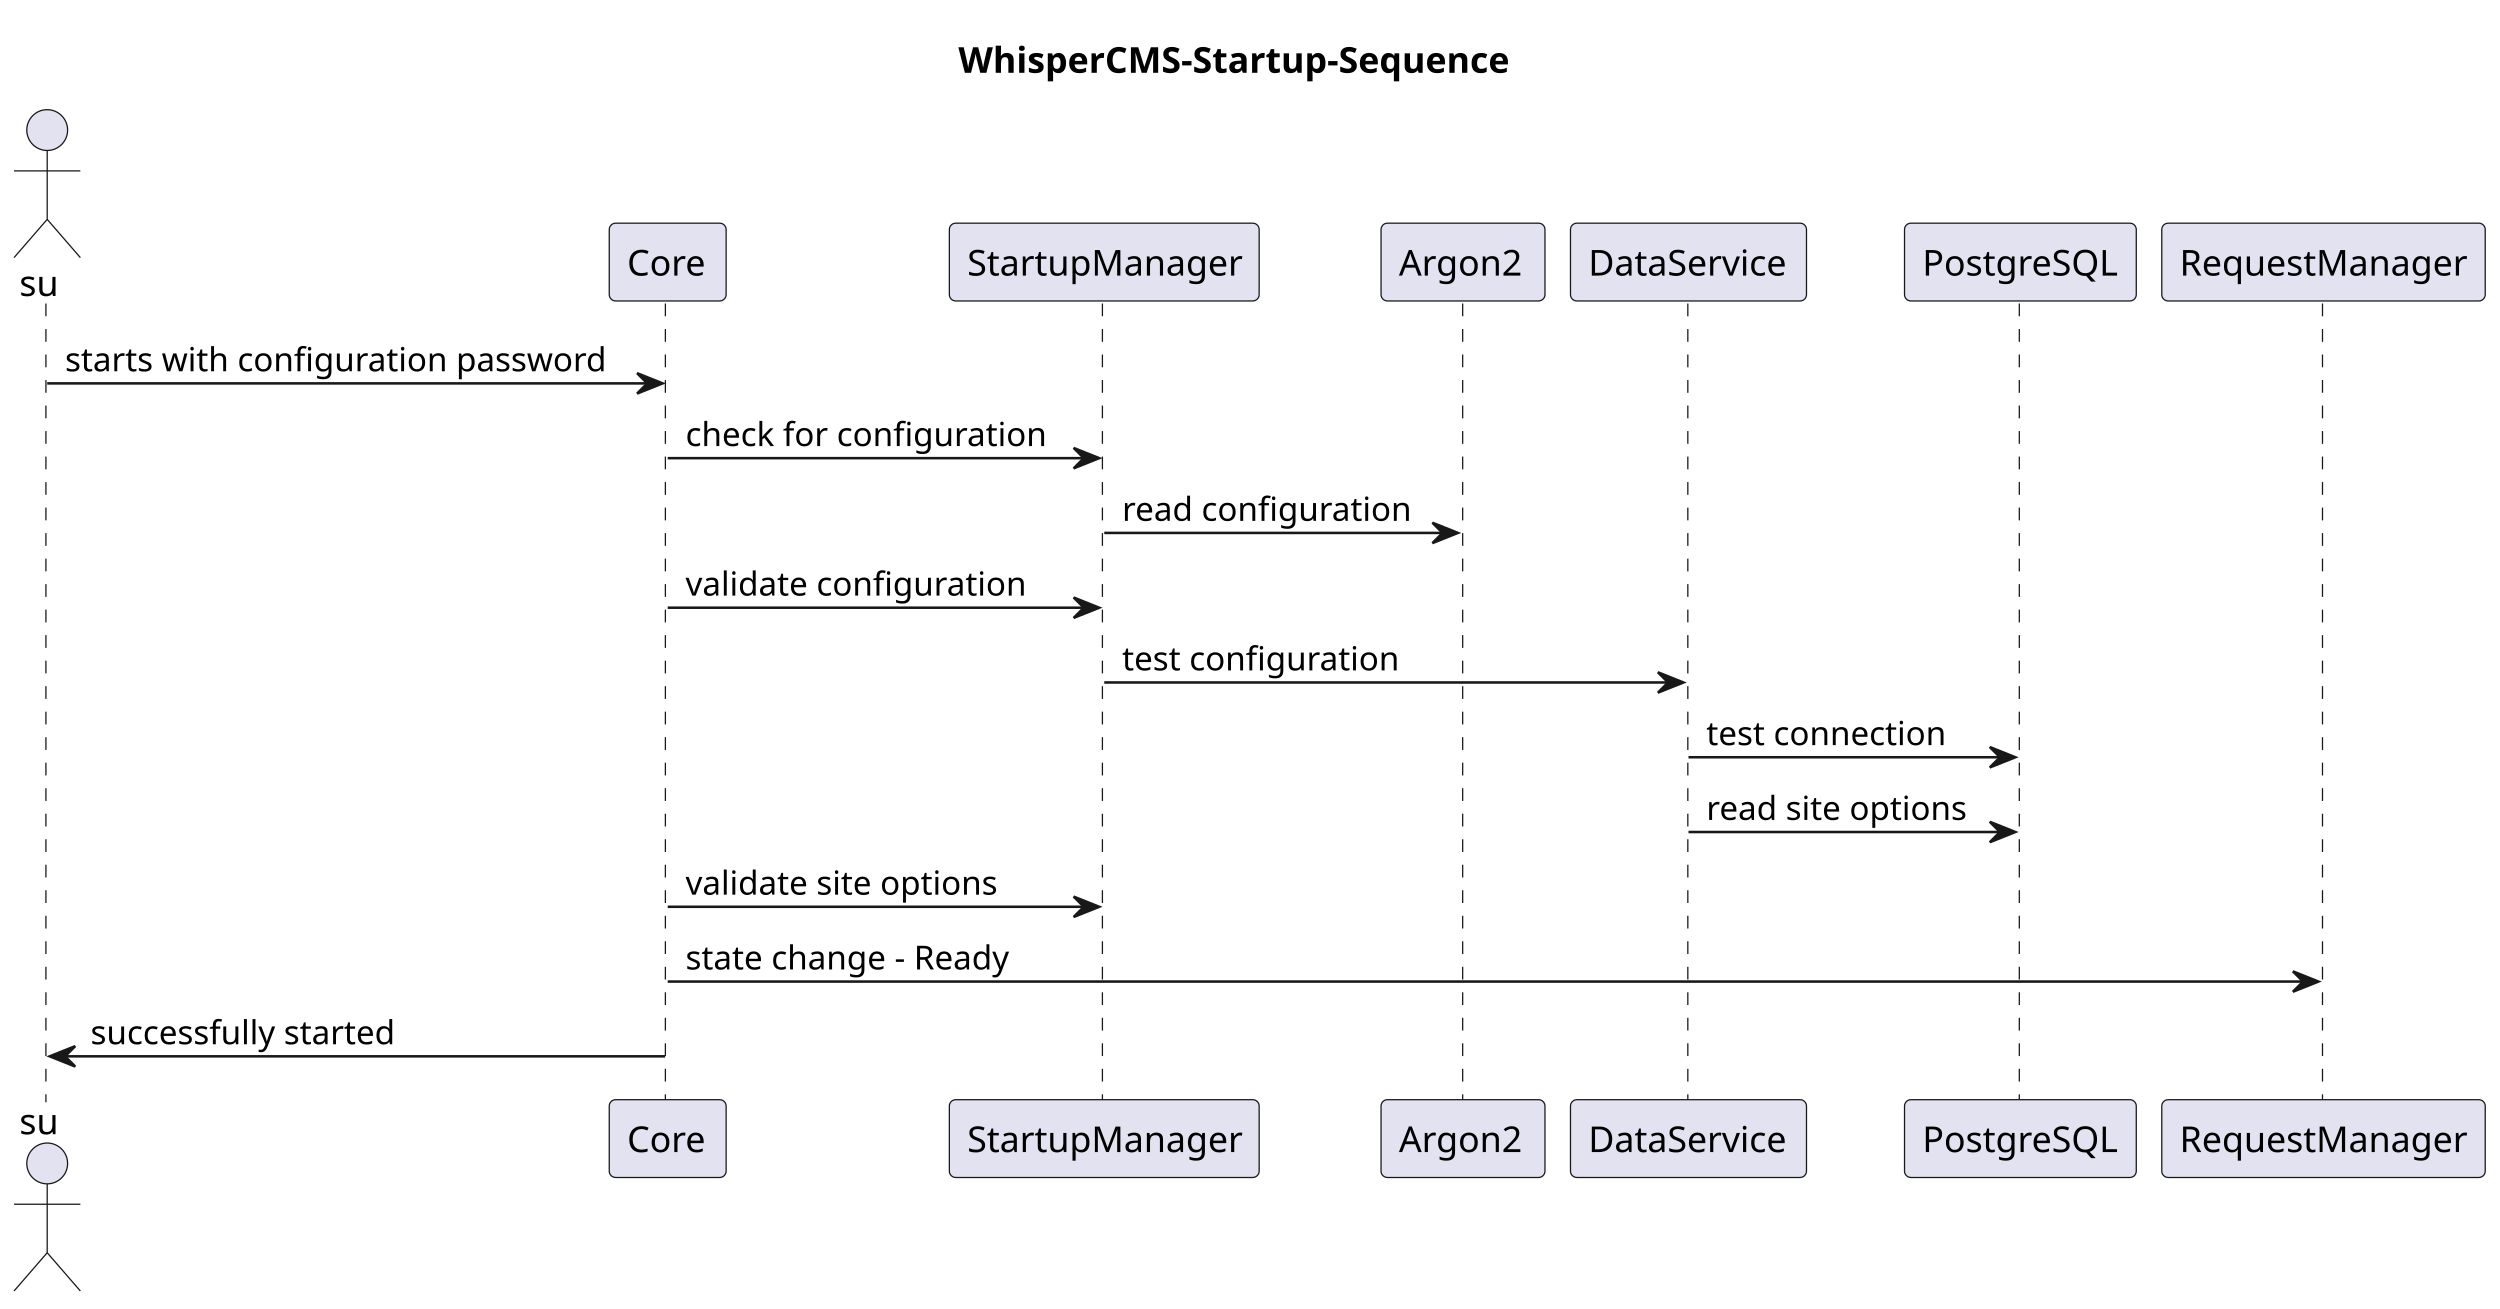
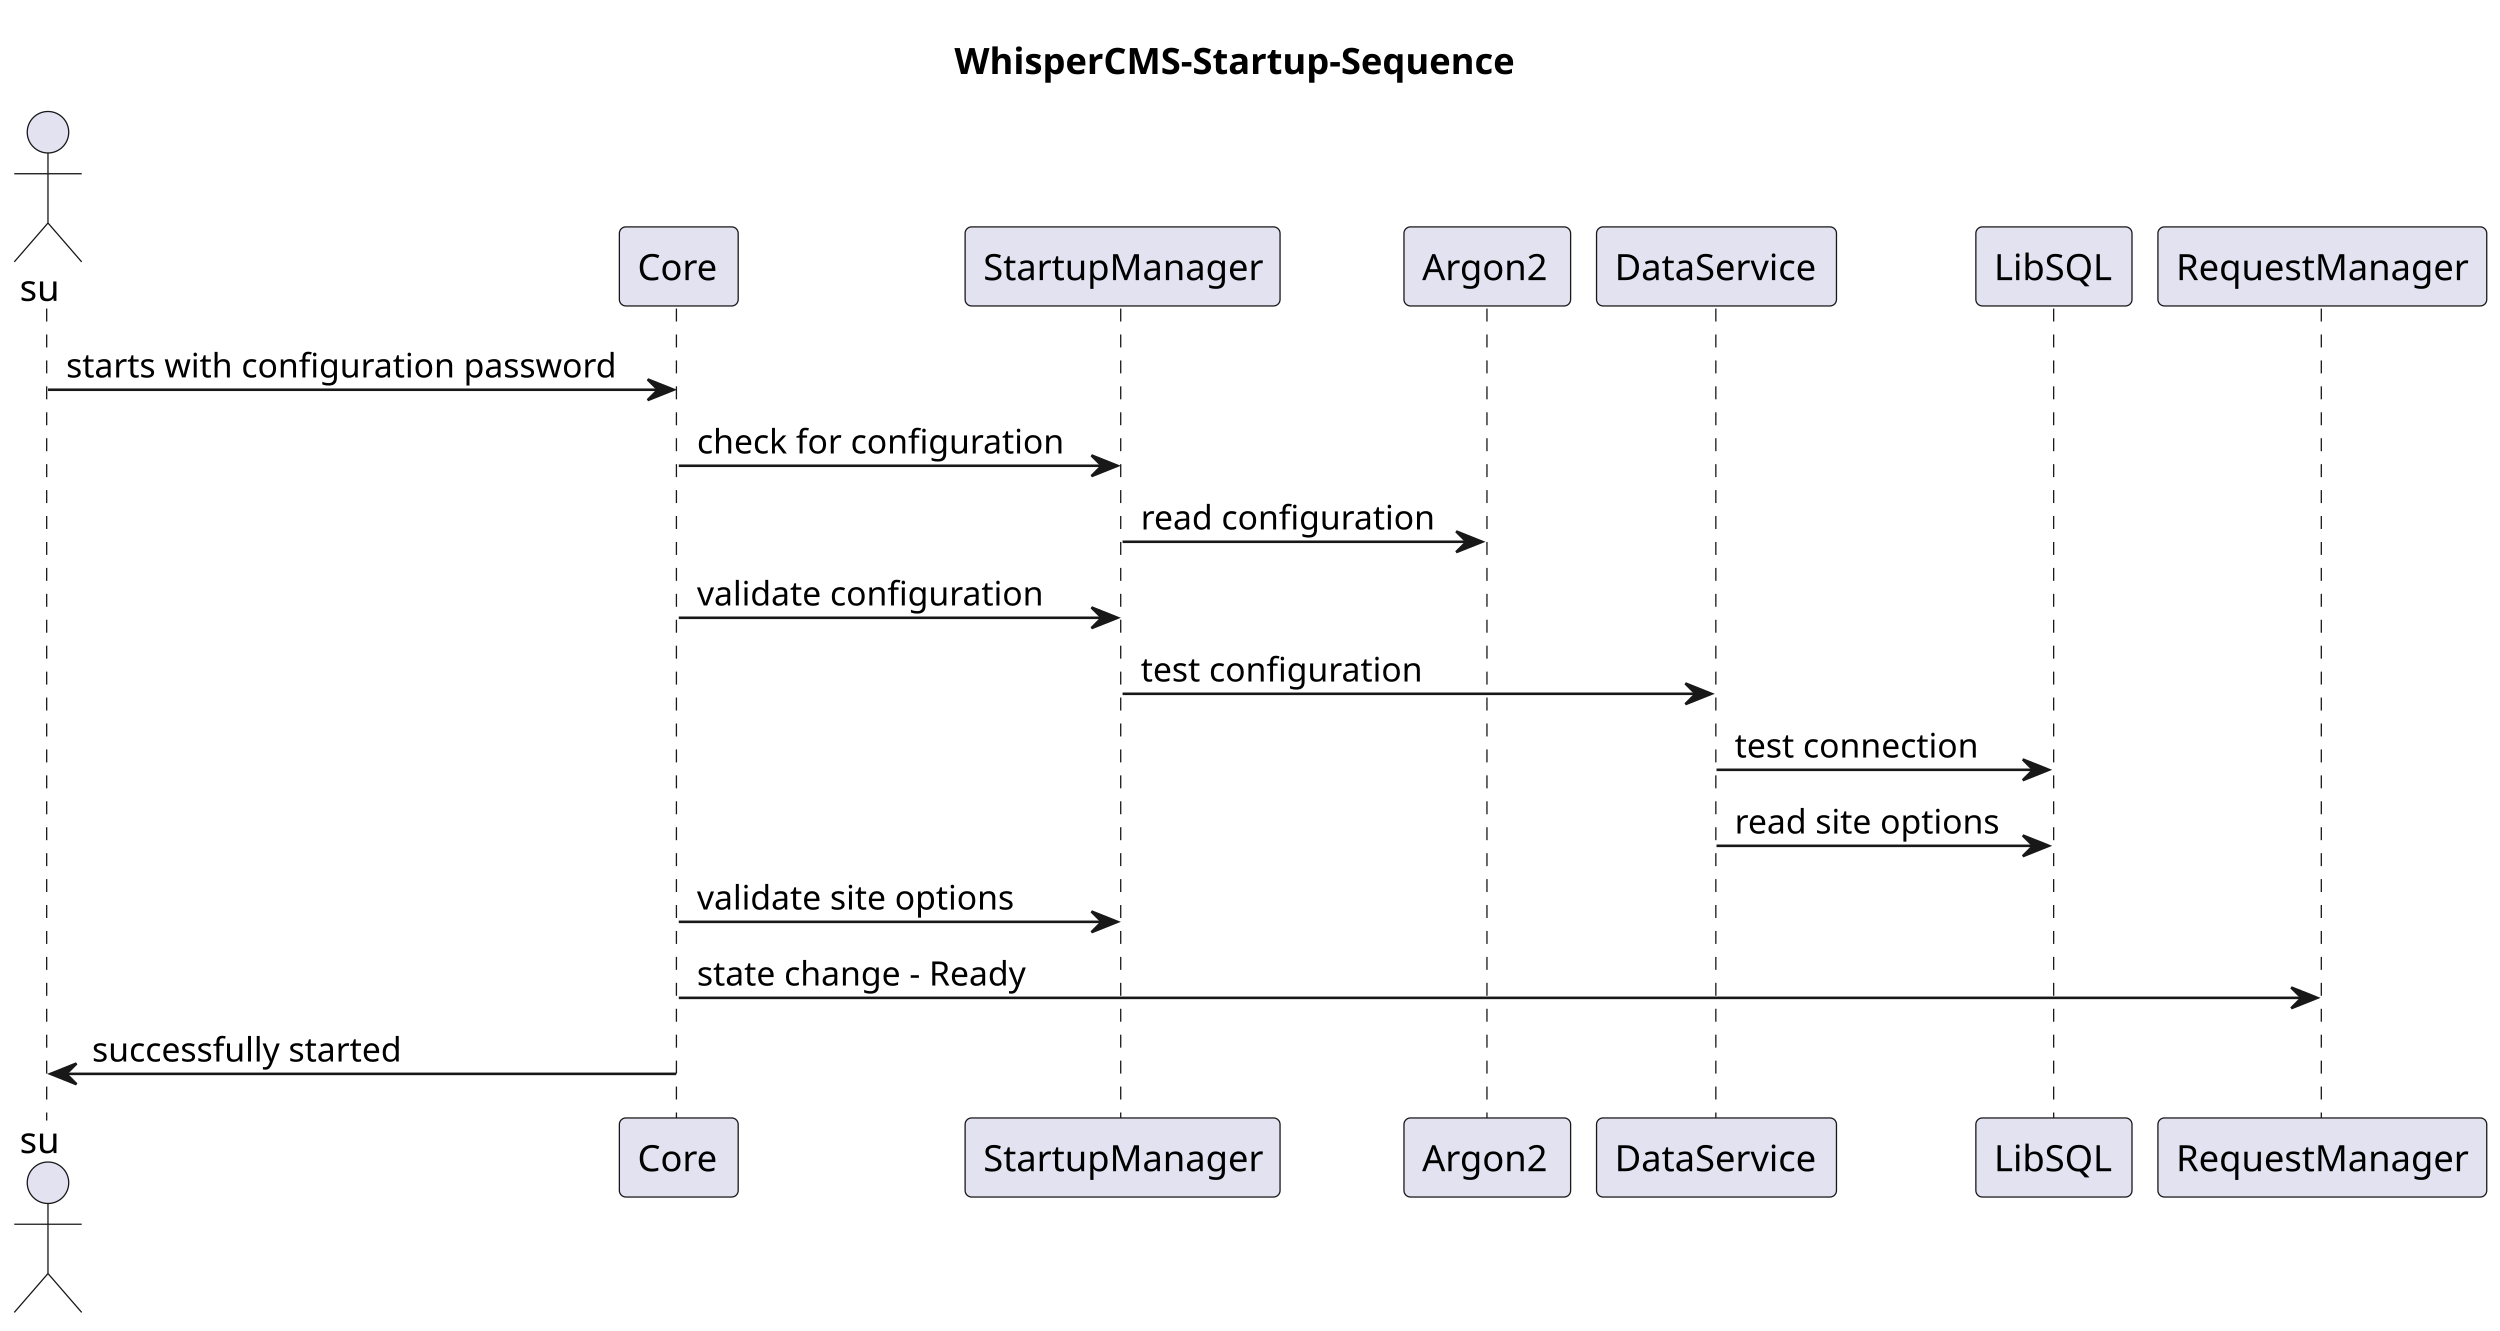
- <svg xmlns="http://www.w3.org/2000/svg" contentStyleType="text/css" data-diagram-type="SEQUENCE" height="513px" preserveAspectRatio="none" style="width:980px;height:513px;background:#FFFFFF;" version="1.1" viewBox="0 0 980 513" width="980px" zoomAndPan="magnify">
+ <svg xmlns="http://www.w3.org/2000/svg" contentStyleType="text/css" data-diagram-type="SEQUENCE" height="513px" preserveAspectRatio="none" style="width:964px;height:513px;background:#FFFFFF;" version="1.1" viewBox="0 0 964 513" width="964px" zoomAndPan="magnify">
  <defs />
  <g>
-     <text fill="#000000" font-family="sans-serif" font-size="14" font-weight="bold" lengthAdjust="spacing" textLength="226.857" x="375.678" y="28.535">WhisperCMS-Startup-Sequence</text>
+     <text fill="#000000" font-family="sans-serif" font-size="14" font-weight="bold" lengthAdjust="spacing" textLength="226.857" x="368.016" y="28.535">WhisperCMS-Startup-Sequence</text>
    <g>
      <rect fill="#000000" fill-opacity="0" height="313.106" width="8" x="14.5" y="118.977" />
      <line style="stroke:#181818;stroke-width:0.5;stroke-dasharray:5,5;" x1="18" x2="18" y1="118.977" y2="432.082" />
    </g>
    <g>
      <rect fill="#000000" fill-opacity="0" height="313.106" width="8" x="257.735" y="118.977" />
      <line style="stroke:#181818;stroke-width:0.5;stroke-dasharray:5,5;" x1="260.828" x2="260.828" y1="118.977" y2="432.082" />
    </g>
    <g>
      <rect fill="#000000" fill-opacity="0" height="313.106" width="8" x="428.868" y="118.977" />
      <line style="stroke:#181818;stroke-width:0.5;stroke-dasharray:5,5;" x1="432.147" x2="432.147" y1="118.977" y2="432.082" />
    </g>
    <g>
      <rect fill="#000000" fill-opacity="0" height="313.106" width="8" x="569.5" y="118.977" />
      <line style="stroke:#181818;stroke-width:0.5;stroke-dasharray:5,5;" x1="573.371" x2="573.371" y1="118.977" y2="432.082" />
    </g>
    <g>
      <rect fill="#000000" fill-opacity="0" height="313.106" width="8" x="657.887" y="118.977" />
      <line style="stroke:#181818;stroke-width:0.5;stroke-dasharray:5,5;" x1="661.628" x2="661.628" y1="118.977" y2="432.082" />
    </g>
    <g>
      <rect fill="#000000" fill-opacity="0" height="313.106" width="8" x="787.995" y="118.977" />
-       <line style="stroke:#181818;stroke-width:0.5;stroke-dasharray:5,5;" x1="791.57" x2="791.57" y1="118.977" y2="432.082" />
+       <line style="stroke:#181818;stroke-width:0.5;stroke-dasharray:5,5;" x1="791.893" x2="791.893" y1="118.977" y2="432.082" />
    </g>
    <g>
-       <rect fill="#000000" fill-opacity="0" height="313.106" width="8" x="906.816" y="118.977" />
-       <line style="stroke:#181818;stroke-width:0.5;stroke-dasharray:5,5;" x1="910.419" x2="910.419" y1="118.977" y2="432.082" />
+       <rect fill="#000000" fill-opacity="0" height="313.106" width="8" x="891.493" y="118.977" />
+       <line style="stroke:#181818;stroke-width:0.5;stroke-dasharray:5,5;" x1="895.097" x2="895.097" y1="118.977" y2="432.082" />
    </g>
    <g class="participant participant-head" data-participant="2">
      <text fill="#000000" font-family="sans-serif" font-size="14" lengthAdjust="spacing" textLength="15.825" x="7.587" y="116.023">su</text>
      <ellipse cx="18.5" cy="50.988" fill="#E2E2F0" rx="8" ry="8" style="stroke:#181818;stroke-width:0.5;" />
      <path d="M18.5,58.988 L18.5,85.988 M5.5,66.988 L31.5,66.988 M18.5,85.988 L5.5,100.988 M18.5,85.988 L31.5,100.988" fill="none" style="stroke:#181818;stroke-width:0.5;" />
    </g>
    <g class="participant participant-tail" data-participant="2">
      <text fill="#000000" font-family="sans-serif" font-size="14" lengthAdjust="spacing" textLength="15.825" x="7.587" y="444.617">su</text>
      <ellipse cx="18.5" cy="456.07" fill="#E2E2F0" rx="8" ry="8" style="stroke:#181818;stroke-width:0.5;" />
      <path d="M18.5,464.07 L18.5,491.07 M5.5,472.07 L31.5,472.07 M18.5,491.07 L5.5,506.07 M18.5,491.07 L31.5,506.07" fill="none" style="stroke:#181818;stroke-width:0.5;" />
    </g>
    <g class="participant participant-head" data-participant="5">
      <rect fill="#E2E2F0" height="30.488" rx="2.5" ry="2.5" style="stroke:#181818;stroke-width:0.5;" width="45.815" x="238.828" y="87.488" />
      <text fill="#000000" font-family="sans-serif" font-size="14" lengthAdjust="spacing" textLength="31.814" x="245.828" y="108.023">Core</text>
    </g>
    <g class="participant participant-tail" data-participant="5">
      <rect fill="#E2E2F0" height="30.488" rx="2.5" ry="2.5" style="stroke:#181818;stroke-width:0.5;" width="45.815" x="238.828" y="431.082" />
      <text fill="#000000" font-family="sans-serif" font-size="14" lengthAdjust="spacing" textLength="31.814" x="245.828" y="451.617">Core</text>
    </g>
    <g class="participant participant-head" data-participant="11">
      <rect fill="#E2E2F0" height="30.488" rx="2.5" ry="2.5" style="stroke:#181818;stroke-width:0.5;" width="121.44" x="372.147" y="87.488" />
      <text fill="#000000" font-family="sans-serif" font-size="14" lengthAdjust="spacing" textLength="107.44" x="379.147" y="108.023">StartupManager</text>
    </g>
    <g class="participant participant-tail" data-participant="11">
      <rect fill="#E2E2F0" height="30.488" rx="2.5" ry="2.5" style="stroke:#181818;stroke-width:0.5;" width="121.44" x="372.147" y="431.082" />
      <text fill="#000000" font-family="sans-serif" font-size="14" lengthAdjust="spacing" textLength="107.44" x="379.147" y="451.617">StartupManager</text>
    </g>
    <g class="participant participant-head" data-participant="17">
      <rect fill="#E2E2F0" height="30.488" rx="2.5" ry="2.5" style="stroke:#181818;stroke-width:0.5;" width="64.258" x="541.371" y="87.488" />
      <text fill="#000000" font-family="sans-serif" font-size="14" lengthAdjust="spacing" textLength="50.258" x="548.371" y="108.023">Argon2</text>
    </g>
    <g class="participant participant-tail" data-participant="17">
      <rect fill="#E2E2F0" height="30.488" rx="2.5" ry="2.5" style="stroke:#181818;stroke-width:0.5;" width="64.258" x="541.371" y="431.082" />
      <text fill="#000000" font-family="sans-serif" font-size="14" lengthAdjust="spacing" textLength="50.258" x="548.371" y="451.617">Argon2</text>
    </g>
    <g class="participant participant-head" data-participant="10">
      <rect fill="#E2E2F0" height="30.488" rx="2.5" ry="2.5" style="stroke:#181818;stroke-width:0.5;" width="92.518" x="615.628" y="87.488" />
      <text fill="#000000" font-family="sans-serif" font-size="14" lengthAdjust="spacing" textLength="78.518" x="622.628" y="108.023">DataService</text>
    </g>
    <g class="participant participant-tail" data-participant="10">
      <rect fill="#E2E2F0" height="30.488" rx="2.5" ry="2.5" style="stroke:#181818;stroke-width:0.5;" width="92.518" x="615.628" y="431.082" />
      <text fill="#000000" font-family="sans-serif" font-size="14" lengthAdjust="spacing" textLength="78.518" x="622.628" y="451.617">DataService</text>
    </g>
    <g class="participant participant-head" data-participant="49">
-       <rect fill="#E2E2F0" height="30.488" rx="2.5" ry="2.5" style="stroke:#181818;stroke-width:0.5;" width="90.85" x="746.57" y="87.488" />
-       <text fill="#000000" font-family="sans-serif" font-size="14" lengthAdjust="spacing" textLength="76.85" x="753.57" y="108.023">PostgreSQL</text>
+       <rect fill="#E2E2F0" height="30.488" rx="2.5" ry="2.5" style="stroke:#181818;stroke-width:0.5;" width="60.204" x="761.893" y="87.488" />
+       <text fill="#000000" font-family="sans-serif" font-size="14" lengthAdjust="spacing" textLength="46.204" x="768.893" y="108.023">LibSQL</text>
    </g>
    <g class="participant participant-tail" data-participant="49">
-       <rect fill="#E2E2F0" height="30.488" rx="2.5" ry="2.5" style="stroke:#181818;stroke-width:0.5;" width="90.85" x="746.57" y="431.082" />
-       <text fill="#000000" font-family="sans-serif" font-size="14" lengthAdjust="spacing" textLength="76.85" x="753.57" y="451.617">PostgreSQL</text>
+       <rect fill="#E2E2F0" height="30.488" rx="2.5" ry="2.5" style="stroke:#181818;stroke-width:0.5;" width="60.204" x="761.893" y="431.082" />
+       <text fill="#000000" font-family="sans-serif" font-size="14" lengthAdjust="spacing" textLength="46.204" x="768.893" y="451.617">LibSQL</text>
    </g>
    <g class="participant participant-head" data-participant="12">
-       <rect fill="#E2E2F0" height="30.488" rx="2.5" ry="2.5" style="stroke:#181818;stroke-width:0.5;" width="126.793" x="847.419" y="87.488" />
-       <text fill="#000000" font-family="sans-serif" font-size="14" lengthAdjust="spacing" textLength="112.793" x="854.419" y="108.023">RequestManager</text>
+       <rect fill="#E2E2F0" height="30.488" rx="2.5" ry="2.5" style="stroke:#181818;stroke-width:0.5;" width="126.793" x="832.097" y="87.488" />
+       <text fill="#000000" font-family="sans-serif" font-size="14" lengthAdjust="spacing" textLength="112.793" x="839.097" y="108.023">RequestManager</text>
    </g>
    <g class="participant participant-tail" data-participant="12">
-       <rect fill="#E2E2F0" height="30.488" rx="2.5" ry="2.5" style="stroke:#181818;stroke-width:0.5;" width="126.793" x="847.419" y="431.082" />
-       <text fill="#000000" font-family="sans-serif" font-size="14" lengthAdjust="spacing" textLength="112.793" x="854.419" y="451.617">RequestManager</text>
+       <rect fill="#E2E2F0" height="30.488" rx="2.5" ry="2.5" style="stroke:#181818;stroke-width:0.5;" width="126.793" x="832.097" y="431.082" />
+       <text fill="#000000" font-family="sans-serif" font-size="14" lengthAdjust="spacing" textLength="112.793" x="839.097" y="451.617">RequestManager</text>
    </g>
    <g class="message" data-participant-1="2" data-participant-2="5">
      <polygon fill="#181818" points="249.735,146.287,259.735,150.287,249.735,154.287,253.735,150.287" style="stroke:#181818;stroke-width:1;" />
      <line style="stroke:#181818;stroke-width:1;" x1="18.5" x2="255.735" y1="150.287" y2="150.287" />
      <text fill="#000000" font-family="sans-serif" font-size="13" lengthAdjust="spacing" textLength="219.235" x="25.5" y="145.545">starts with configuration password</text>
    </g>
    <g class="message" data-participant-1="5" data-participant-2="11">
      <polygon fill="#181818" points="420.868,175.598,430.868,179.598,420.868,183.598,424.868,179.598" style="stroke:#181818;stroke-width:1;" />
      <line style="stroke:#181818;stroke-width:1;" x1="261.735" x2="426.868" y1="179.598" y2="179.598" />
      <text fill="#000000" font-family="sans-serif" font-size="13" lengthAdjust="spacing" textLength="147.132" x="268.735" y="174.856">check for configuration</text>
    </g>
    <g class="message" data-participant-1="11" data-participant-2="17">
      <polygon fill="#181818" points="561.5,204.908,571.5,208.908,561.5,212.908,565.5,208.908" style="stroke:#181818;stroke-width:1;" />
      <line style="stroke:#181818;stroke-width:1;" x1="432.868" x2="567.5" y1="208.908" y2="208.908" />
      <text fill="#000000" font-family="sans-serif" font-size="13" lengthAdjust="spacing" textLength="116.632" x="439.868" y="204.166">read configuration</text>
    </g>
    <g class="message" data-participant-1="5" data-participant-2="11">
      <polygon fill="#181818" points="420.868,234.219,430.868,238.219,420.868,242.219,424.868,238.219" style="stroke:#181818;stroke-width:1;" />
      <line style="stroke:#181818;stroke-width:1;" x1="261.735" x2="426.868" y1="238.219" y2="238.219" />
      <text fill="#000000" font-family="sans-serif" font-size="13" lengthAdjust="spacing" textLength="137.598" x="268.735" y="233.477">validate configuration</text>
    </g>
    <g class="message" data-participant-1="11" data-participant-2="10">
      <polygon fill="#181818" points="649.887,263.529,659.887,267.529,649.887,271.529,653.887,267.529" style="stroke:#181818;stroke-width:1;" />
      <line style="stroke:#181818;stroke-width:1;" x1="432.868" x2="655.887" y1="267.529" y2="267.529" />
      <text fill="#000000" font-family="sans-serif" font-size="13" lengthAdjust="spacing" textLength="112.303" x="439.868" y="262.787">test configuration</text>
    </g>
    <g class="message" data-participant-1="10" data-participant-2="49">
      <polygon fill="#181818" points="779.995,292.84,789.995,296.84,779.995,300.84,783.995,296.84" style="stroke:#181818;stroke-width:1;" />
      <line style="stroke:#181818;stroke-width:1;" x1="661.887" x2="785.995" y1="296.84" y2="296.84" />
      <text fill="#000000" font-family="sans-serif" font-size="13" lengthAdjust="spacing" textLength="97.062" x="668.887" y="292.098">test connection</text>
    </g>
    <g class="message" data-participant-1="10" data-participant-2="49">
      <polygon fill="#181818" points="779.995,322.15,789.995,326.15,779.995,330.15,783.995,326.15" style="stroke:#181818;stroke-width:1;" />
      <line style="stroke:#181818;stroke-width:1;" x1="661.887" x2="785.995" y1="326.15" y2="326.15" />
      <text fill="#000000" font-family="sans-serif" font-size="13" lengthAdjust="spacing" textLength="106.107" x="668.887" y="321.408">read site options</text>
    </g>
    <g class="message" data-participant-1="5" data-participant-2="11">
      <polygon fill="#181818" points="420.868,351.461,430.868,355.461,420.868,359.461,424.868,355.461" style="stroke:#181818;stroke-width:1;" />
      <line style="stroke:#181818;stroke-width:1;" x1="261.735" x2="426.868" y1="355.461" y2="355.461" />
      <text fill="#000000" font-family="sans-serif" font-size="13" lengthAdjust="spacing" textLength="127.074" x="268.735" y="350.719">validate site options</text>
    </g>
    <g class="message" data-participant-1="5" data-participant-2="12">
-       <polygon fill="#181818" points="898.816,380.772,908.816,384.772,898.816,388.772,902.816,384.772" style="stroke:#181818;stroke-width:1;" />
-       <line style="stroke:#181818;stroke-width:1;" x1="261.735" x2="904.816" y1="384.772" y2="384.772" />
+       <polygon fill="#181818" points="883.493,380.772,893.493,384.772,883.493,388.772,887.493,384.772" style="stroke:#181818;stroke-width:1;" />
+       <line style="stroke:#181818;stroke-width:1;" x1="261.735" x2="889.493" y1="384.772" y2="384.772" />
      <text fill="#000000" font-family="sans-serif" font-size="13" lengthAdjust="spacing" textLength="133.574" x="268.735" y="380.029">state change - Ready</text>
    </g>
    <g class="message" data-participant-1="5" data-participant-2="2">
      <polygon fill="#181818" points="29.5,410.082,19.5,414.082,29.5,418.082,25.5,414.082" style="stroke:#181818;stroke-width:1;" />
      <line style="stroke:#181818;stroke-width:1;" x1="23.5" x2="260.735" y1="414.082" y2="414.082" />
      <text fill="#000000" font-family="sans-serif" font-size="13" lengthAdjust="spacing" textLength="124.052" x="35.5" y="409.34">successfully started</text>
    </g>
  </g>
</svg>
